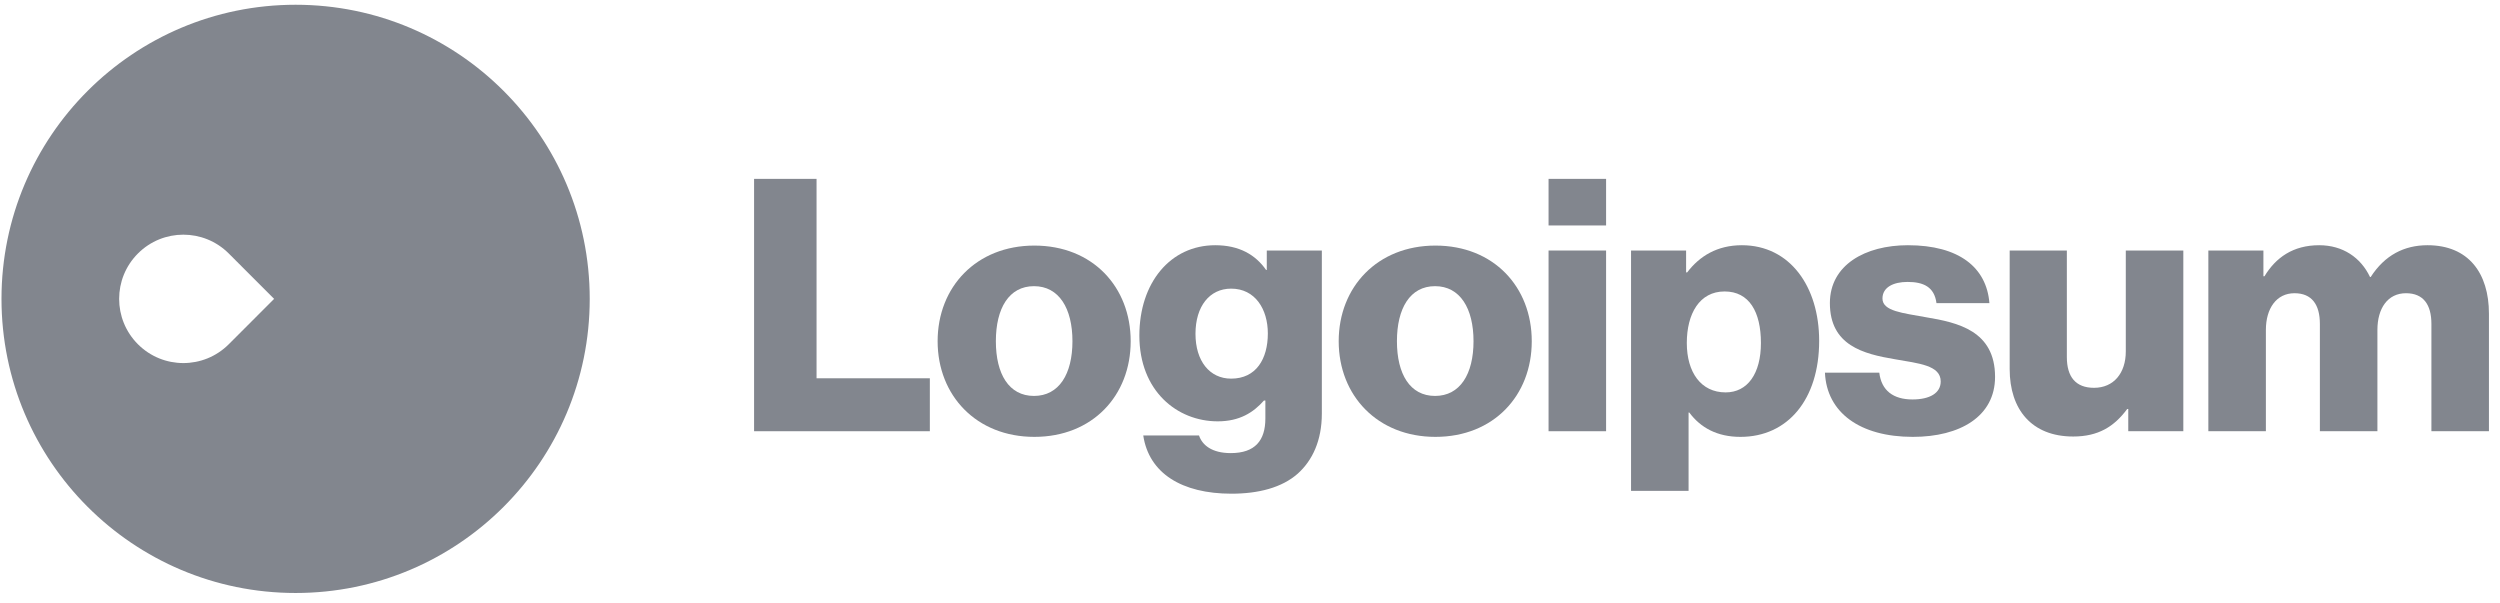
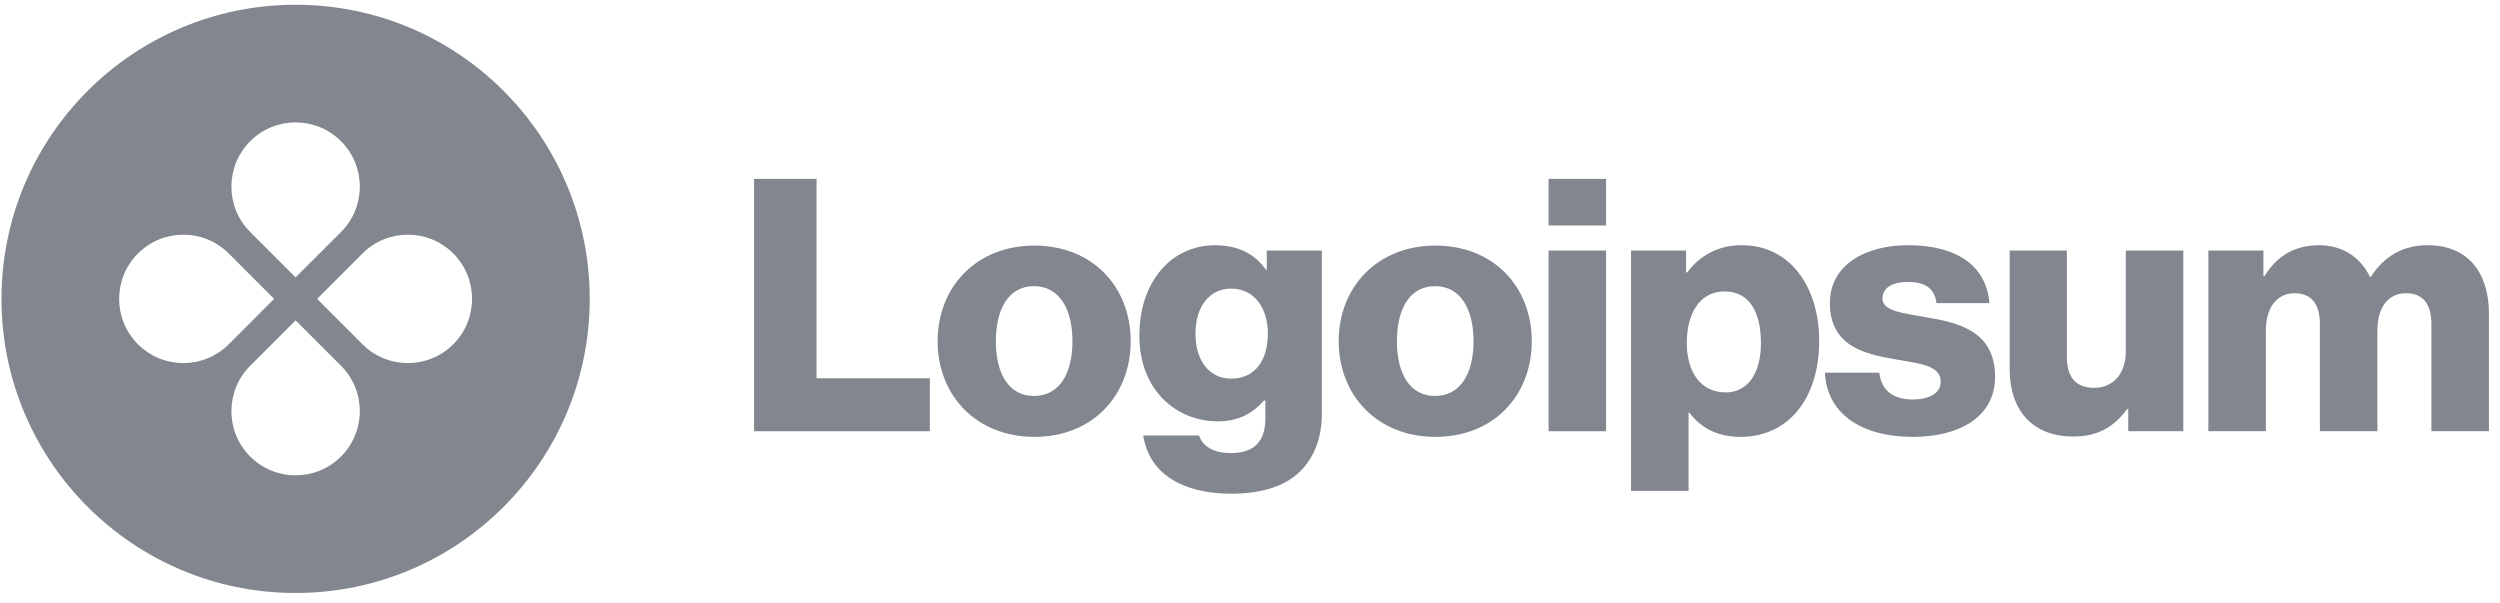
<svg xmlns="http://www.w3.org/2000/svg" width="170" height="41" viewBox="0 0 170 41" fill="none">
  <path d="M 0 17.16 L 11.952 17.16 L 11.952 13.56 L 4.248 13.56 L 4.248 0 L 0 0 L 0 17.16 Z" transform="translate(51.2775,12.1632)" fill="#82868E" />
  <path d="M 6.552 10.224 C 4.848 10.224 3.96 8.736 3.96 6.504 C 3.96 4.272 4.848 2.76 6.552 2.76 C 8.256 2.76 9.168 4.272 9.168 6.504 C 9.168 8.736 8.256 10.224 6.552 10.224 Z M 6.576 13.008 C 10.536 13.008 13.128 10.2 13.128 6.504 C 13.128 2.808 10.536 0 6.576 0 C 2.64 0 0 2.808 0 6.504 C 0 10.2 2.64 13.008 6.576 13.008 Z" transform="translate(63.7586,16.6992)" fill="#82868E" />
  <path d="M 6.264 16.896 C 8.088 16.896 9.696 16.488 10.776 15.528 C 11.76 14.64 12.408 13.296 12.408 11.448 L 12.408 0.36 L 8.664 0.36 L 8.664 1.68 L 8.616 1.68 C 7.896 0.648 6.792 0 5.16 0 C 2.112 0 0 2.544 0 6.144 C 0 9.912 2.568 11.976 5.328 11.976 C 6.816 11.976 7.752 11.376 8.472 10.56 L 8.568 10.56 L 8.568 11.784 C 8.568 13.272 7.872 14.136 6.216 14.136 C 4.92 14.136 4.272 13.584 4.056 12.936 L 0.264 12.936 C 0.648 15.504 2.88 16.896 6.264 16.896 Z M 6.24 9.072 C 4.776 9.072 3.816 7.872 3.816 6.024 C 3.816 4.152 4.776 2.952 6.24 2.952 C 7.872 2.952 8.736 4.344 8.736 6 C 8.736 7.728 7.944 9.072 6.24 9.072 Z" transform="translate(77.477,16.6752)" fill="#82868E" />
  <path d="M 6.552 10.224 C 4.848 10.224 3.96 8.736 3.96 6.504 C 3.96 4.272 4.848 2.76 6.552 2.76 C 8.256 2.76 9.168 4.272 9.168 6.504 C 9.168 8.736 8.256 10.224 6.552 10.224 Z M 6.576 13.008 C 10.536 13.008 13.128 10.2 13.128 6.504 C 13.128 2.808 10.536 0 6.576 0 C 2.64 0 0 2.808 0 6.504 C 0 10.2 2.64 13.008 6.576 13.008 Z" transform="translate(91.0314,16.6992)" fill="#82868E" />
  <path d="M 0 17.16 L 3.912 17.16 L 3.912 4.872 L 0 4.872 L 0 17.16 Z M 0 3.168 L 3.912 3.168 L 3.912 0 L 0 0 L 0 3.168 Z" transform="translate(105.302,12.1632)" fill="#82868E" />
  <path d="M 0 16.704 L 3.912 16.704 L 3.912 11.376 L 3.96 11.376 C 4.728 12.408 5.856 13.032 7.44 13.032 C 10.656 13.032 12.792 10.488 12.792 6.504 C 12.792 2.808 10.8 0 7.536 0 C 5.856 0 4.656 0.744 3.816 1.848 L 3.744 1.848 L 3.744 0.36 L 0 0.36 L 0 16.704 Z M 6.432 10.008 C 4.752 10.008 3.792 8.64 3.792 6.648 C 3.792 4.656 4.656 3.144 6.36 3.144 C 8.04 3.144 8.832 4.536 8.832 6.648 C 8.832 8.736 7.92 10.008 6.432 10.008 Z" transform="translate(110.911,16.6752)" fill="#82868E" />
  <path d="M 5.976 13.032 C 9.192 13.032 11.568 11.64 11.568 8.952 C 11.568 5.808 9.024 5.256 6.864 4.896 C 5.304 4.608 3.912 4.488 3.912 3.624 C 3.912 2.856 4.656 2.496 5.616 2.496 C 6.696 2.496 7.44 2.832 7.584 3.936 L 11.184 3.936 C 10.992 1.512 9.12 0 5.64 0 C 2.736 0 0.336 1.344 0.336 3.936 C 0.336 6.816 2.616 7.392 4.752 7.752 C 6.384 8.04 7.872 8.16 7.872 9.264 C 7.872 10.056 7.128 10.488 5.952 10.488 C 4.656 10.488 3.84 9.888 3.696 8.664 L 0 8.664 C 0.12 11.376 2.376 13.032 5.976 13.032 Z" transform="translate(124.096,16.6752)" fill="#82868E" />
  <path d="M 4.32 12.648 C 6.024 12.648 7.104 11.976 7.992 10.776 L 8.064 10.776 L 8.064 12.288 L 11.808 12.288 L 11.808 0 L 7.896 0 L 7.896 6.864 C 7.896 8.328 7.08 9.336 5.736 9.336 C 4.488 9.336 3.888 8.592 3.888 7.248 L 3.888 0 L 0 0 L 0 8.064 C 0 10.8 1.488 12.648 4.32 12.648 Z" transform="translate(136.658,17.0352)" fill="#82868E" />
  <path d="M 0 12.648 L 3.912 12.648 L 3.912 5.76 C 3.912 4.296 4.632 3.264 5.856 3.264 C 7.032 3.264 7.584 4.032 7.584 5.352 L 7.584 12.648 L 11.496 12.648 L 11.496 5.76 C 11.496 4.296 12.192 3.264 13.44 3.264 C 14.616 3.264 15.168 4.032 15.168 5.352 L 15.168 12.648 L 19.08 12.648 L 19.08 4.656 C 19.08 1.896 17.688 0 14.904 0 C 13.32 0 12 0.672 11.04 2.16 L 10.992 2.16 C 10.368 0.84 9.144 0 7.536 0 C 5.76 0 4.584 0.84 3.816 2.112 L 3.744 2.112 L 3.744 0.36 L 0 0.36 L 0 12.648 Z" transform="translate(150.168,16.6752)" fill="#82868E" />
-   <path d="M 20 40 C 31.046 40 40 31.046 40 20 C 40 8.954 31.046 0 20 0 C 8.954 0 0 8.954 0 20 C 0 31.046 8.954 40 20 40 Z M 23.087 15.453 C 24.792 13.748 24.792 10.984 23.087 9.279 C 21.382 7.574 18.618 7.574 16.913 9.279 C 15.208 10.984 15.208 13.748 16.913 15.453 L 20 18.539 L 23.087 15.453 Z M 24.547 23.087 C 26.252 24.792 29.016 24.792 30.721 23.087 C 32.426 21.382 32.426 18.618 30.721 16.913 C 29.016 15.208 26.252 15.208 24.547 16.913 L 21.461 20 L 24.547 23.087 Z M 23.087 30.721 C 24.792 29.016 24.792 26.252 23.087 24.547 L 20 21.461 L 16.913 24.547 C 15.208 26.252 15.208 29.016 16.913 30.721 C 18.618 32.426 21.382 32.426 23.087 30.721 Z M 9.279 23.087 C 7.574 21.382 7.574 18.618 9.279 16.913 C 10.984 15.208 13.748 15.208 15.453 16.913 L 18.539 20 L 15.453 23.087 C 13.748 24.792 10.984 24.792 9.279 23.087 Z" transform="translate(0.10144,0.323242)" fill="#82868E" />
+   <path fill-rule="evenodd" clip-rule="evenodd" d="M 20 40 C 31.046 40 40 31.046 40 20 C 40 8.954 31.046 0 20 0 C 8.954 0 0 8.954 0 20 C 0 31.046 8.954 40 20 40 Z M 23.087 15.453 C 24.792 13.748 24.792 10.984 23.087 9.279 C 21.382 7.574 18.618 7.574 16.913 9.279 C 15.208 10.984 15.208 13.748 16.913 15.453 L 20 18.539 L 23.087 15.453 Z M 24.547 23.087 C 26.252 24.792 29.016 24.792 30.721 23.087 C 32.426 21.382 32.426 18.618 30.721 16.913 C 29.016 15.208 26.252 15.208 24.547 16.913 L 21.461 20 L 24.547 23.087 Z M 23.087 30.721 C 24.792 29.016 24.792 26.252 23.087 24.547 L 20 21.461 L 16.913 24.547 C 15.208 26.252 15.208 29.016 16.913 30.721 C 18.618 32.426 21.382 32.426 23.087 30.721 Z M 9.279 23.087 C 7.574 21.382 7.574 18.618 9.279 16.913 C 10.984 15.208 13.748 15.208 15.453 16.913 L 18.539 20 L 15.453 23.087 C 13.748 24.792 10.984 24.792 9.279 23.087 Z" transform="translate(0.10144,0.323242)" fill="#82868E" />
</svg>
